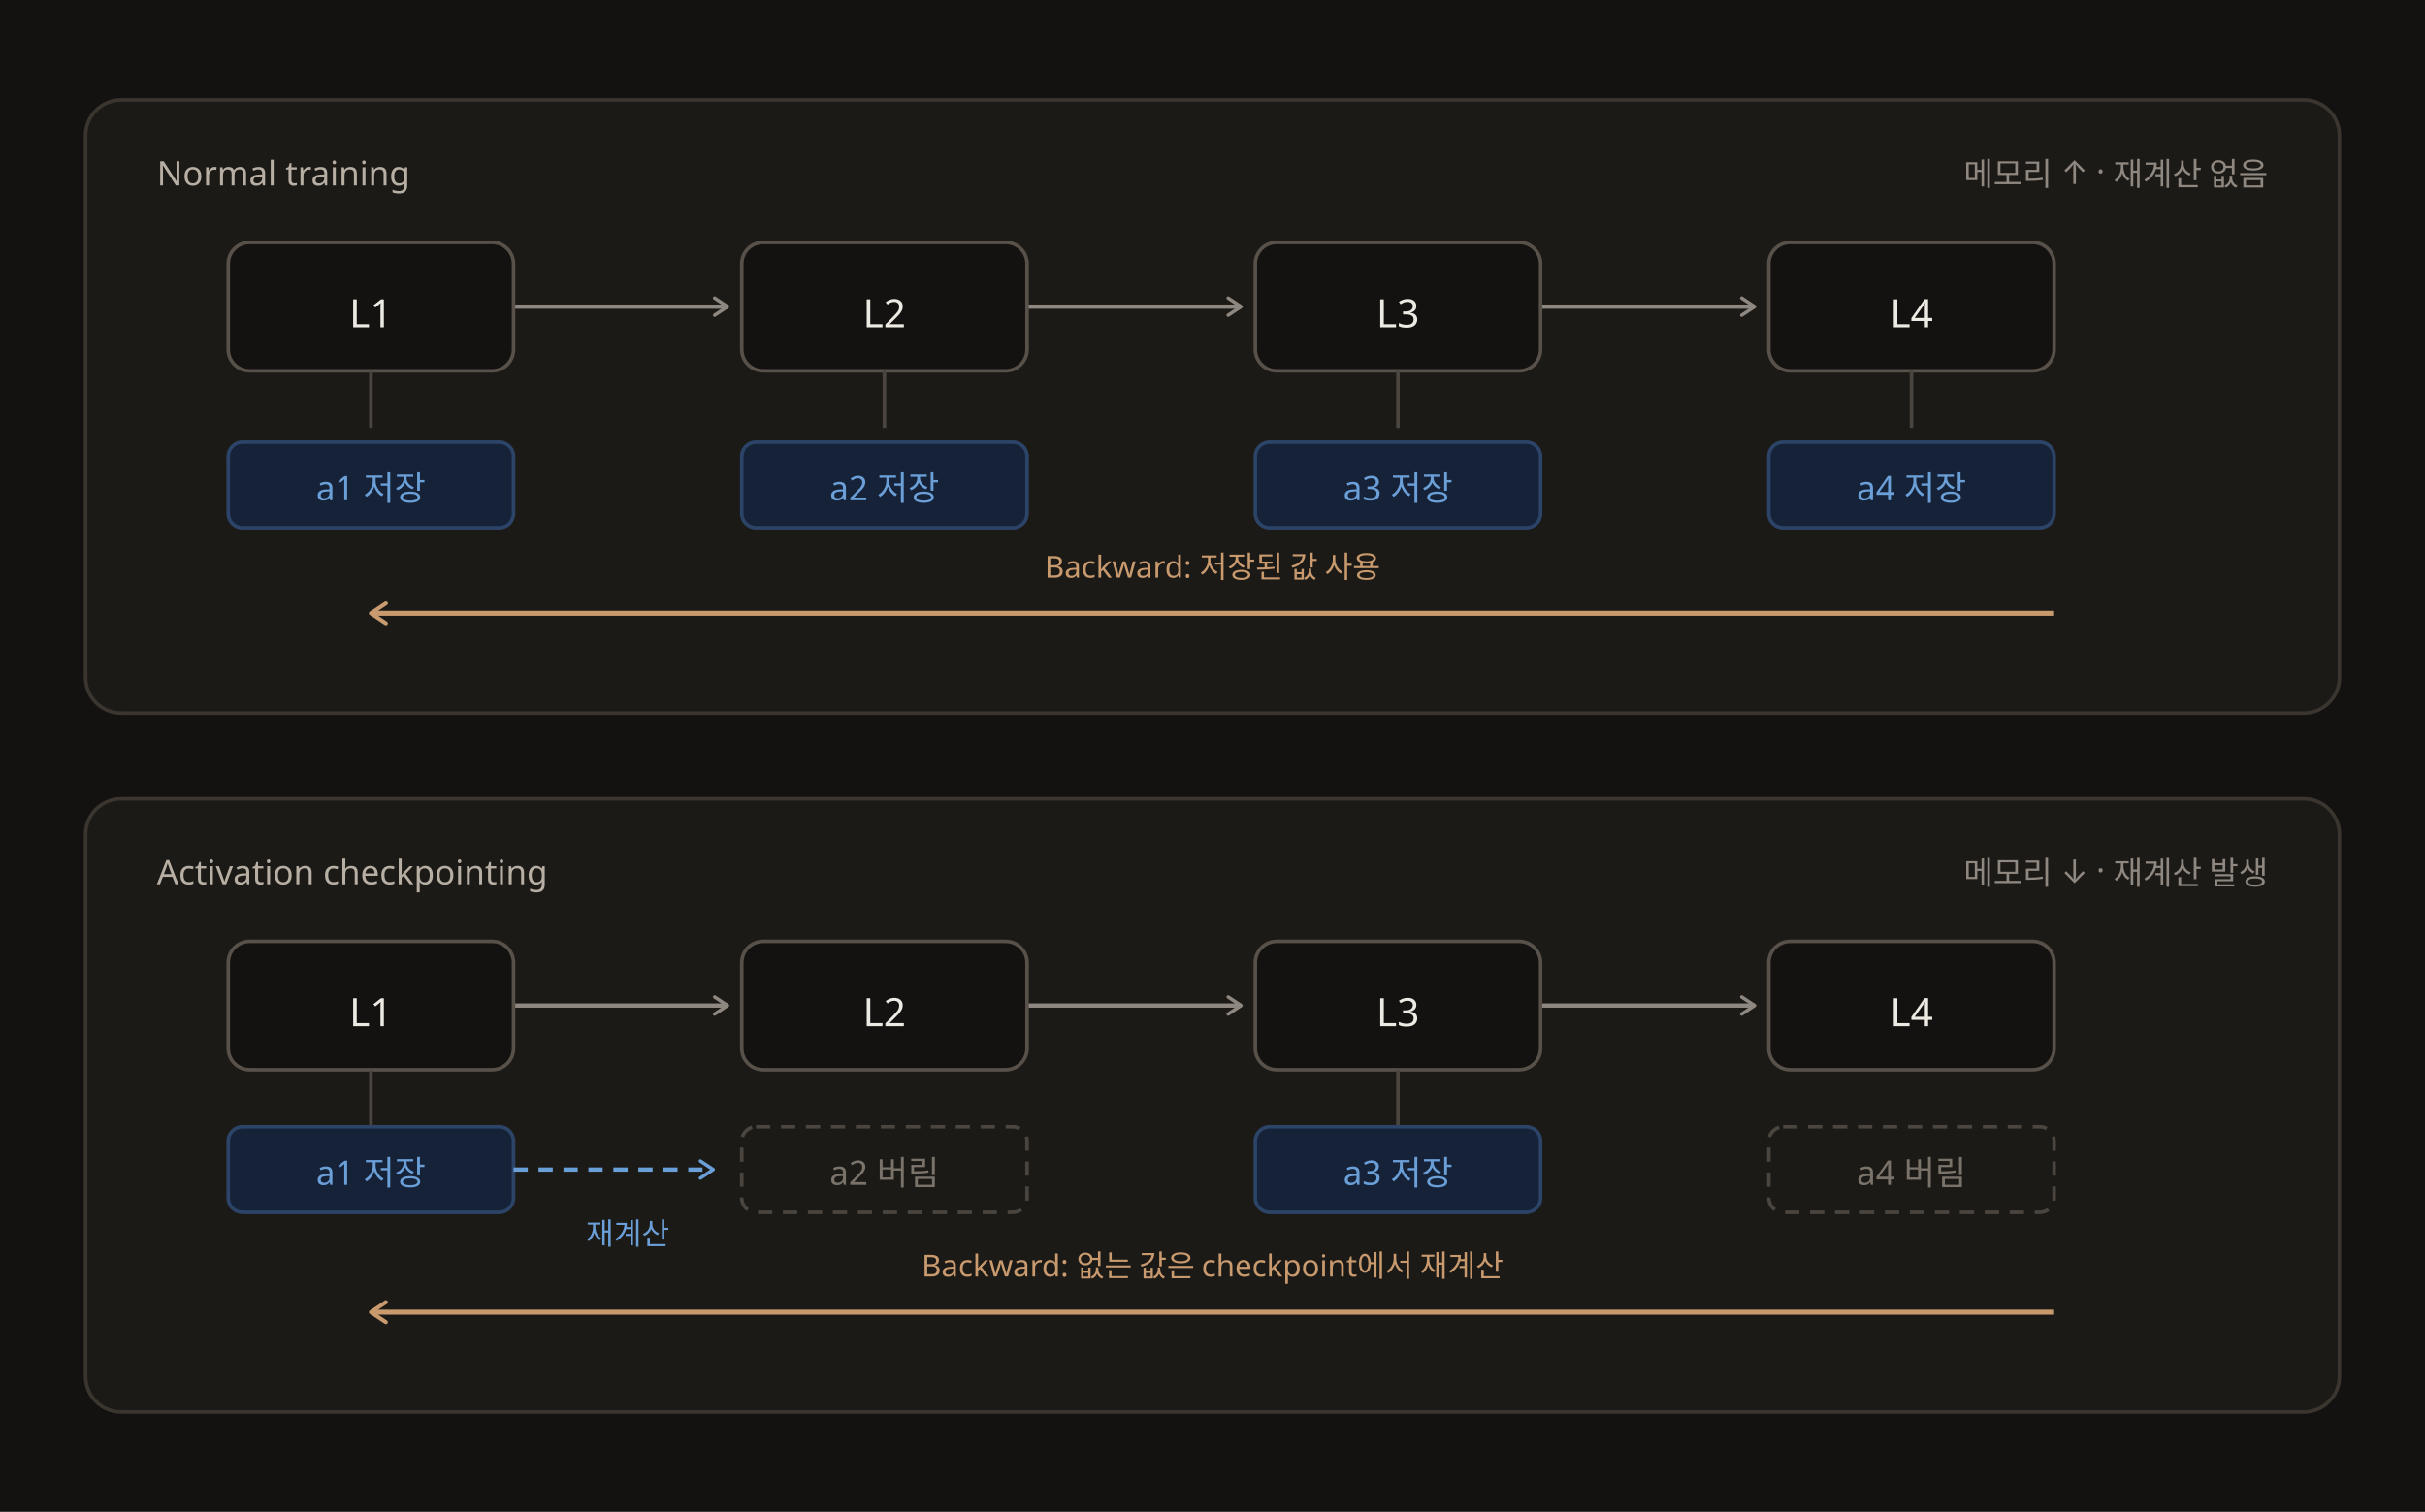
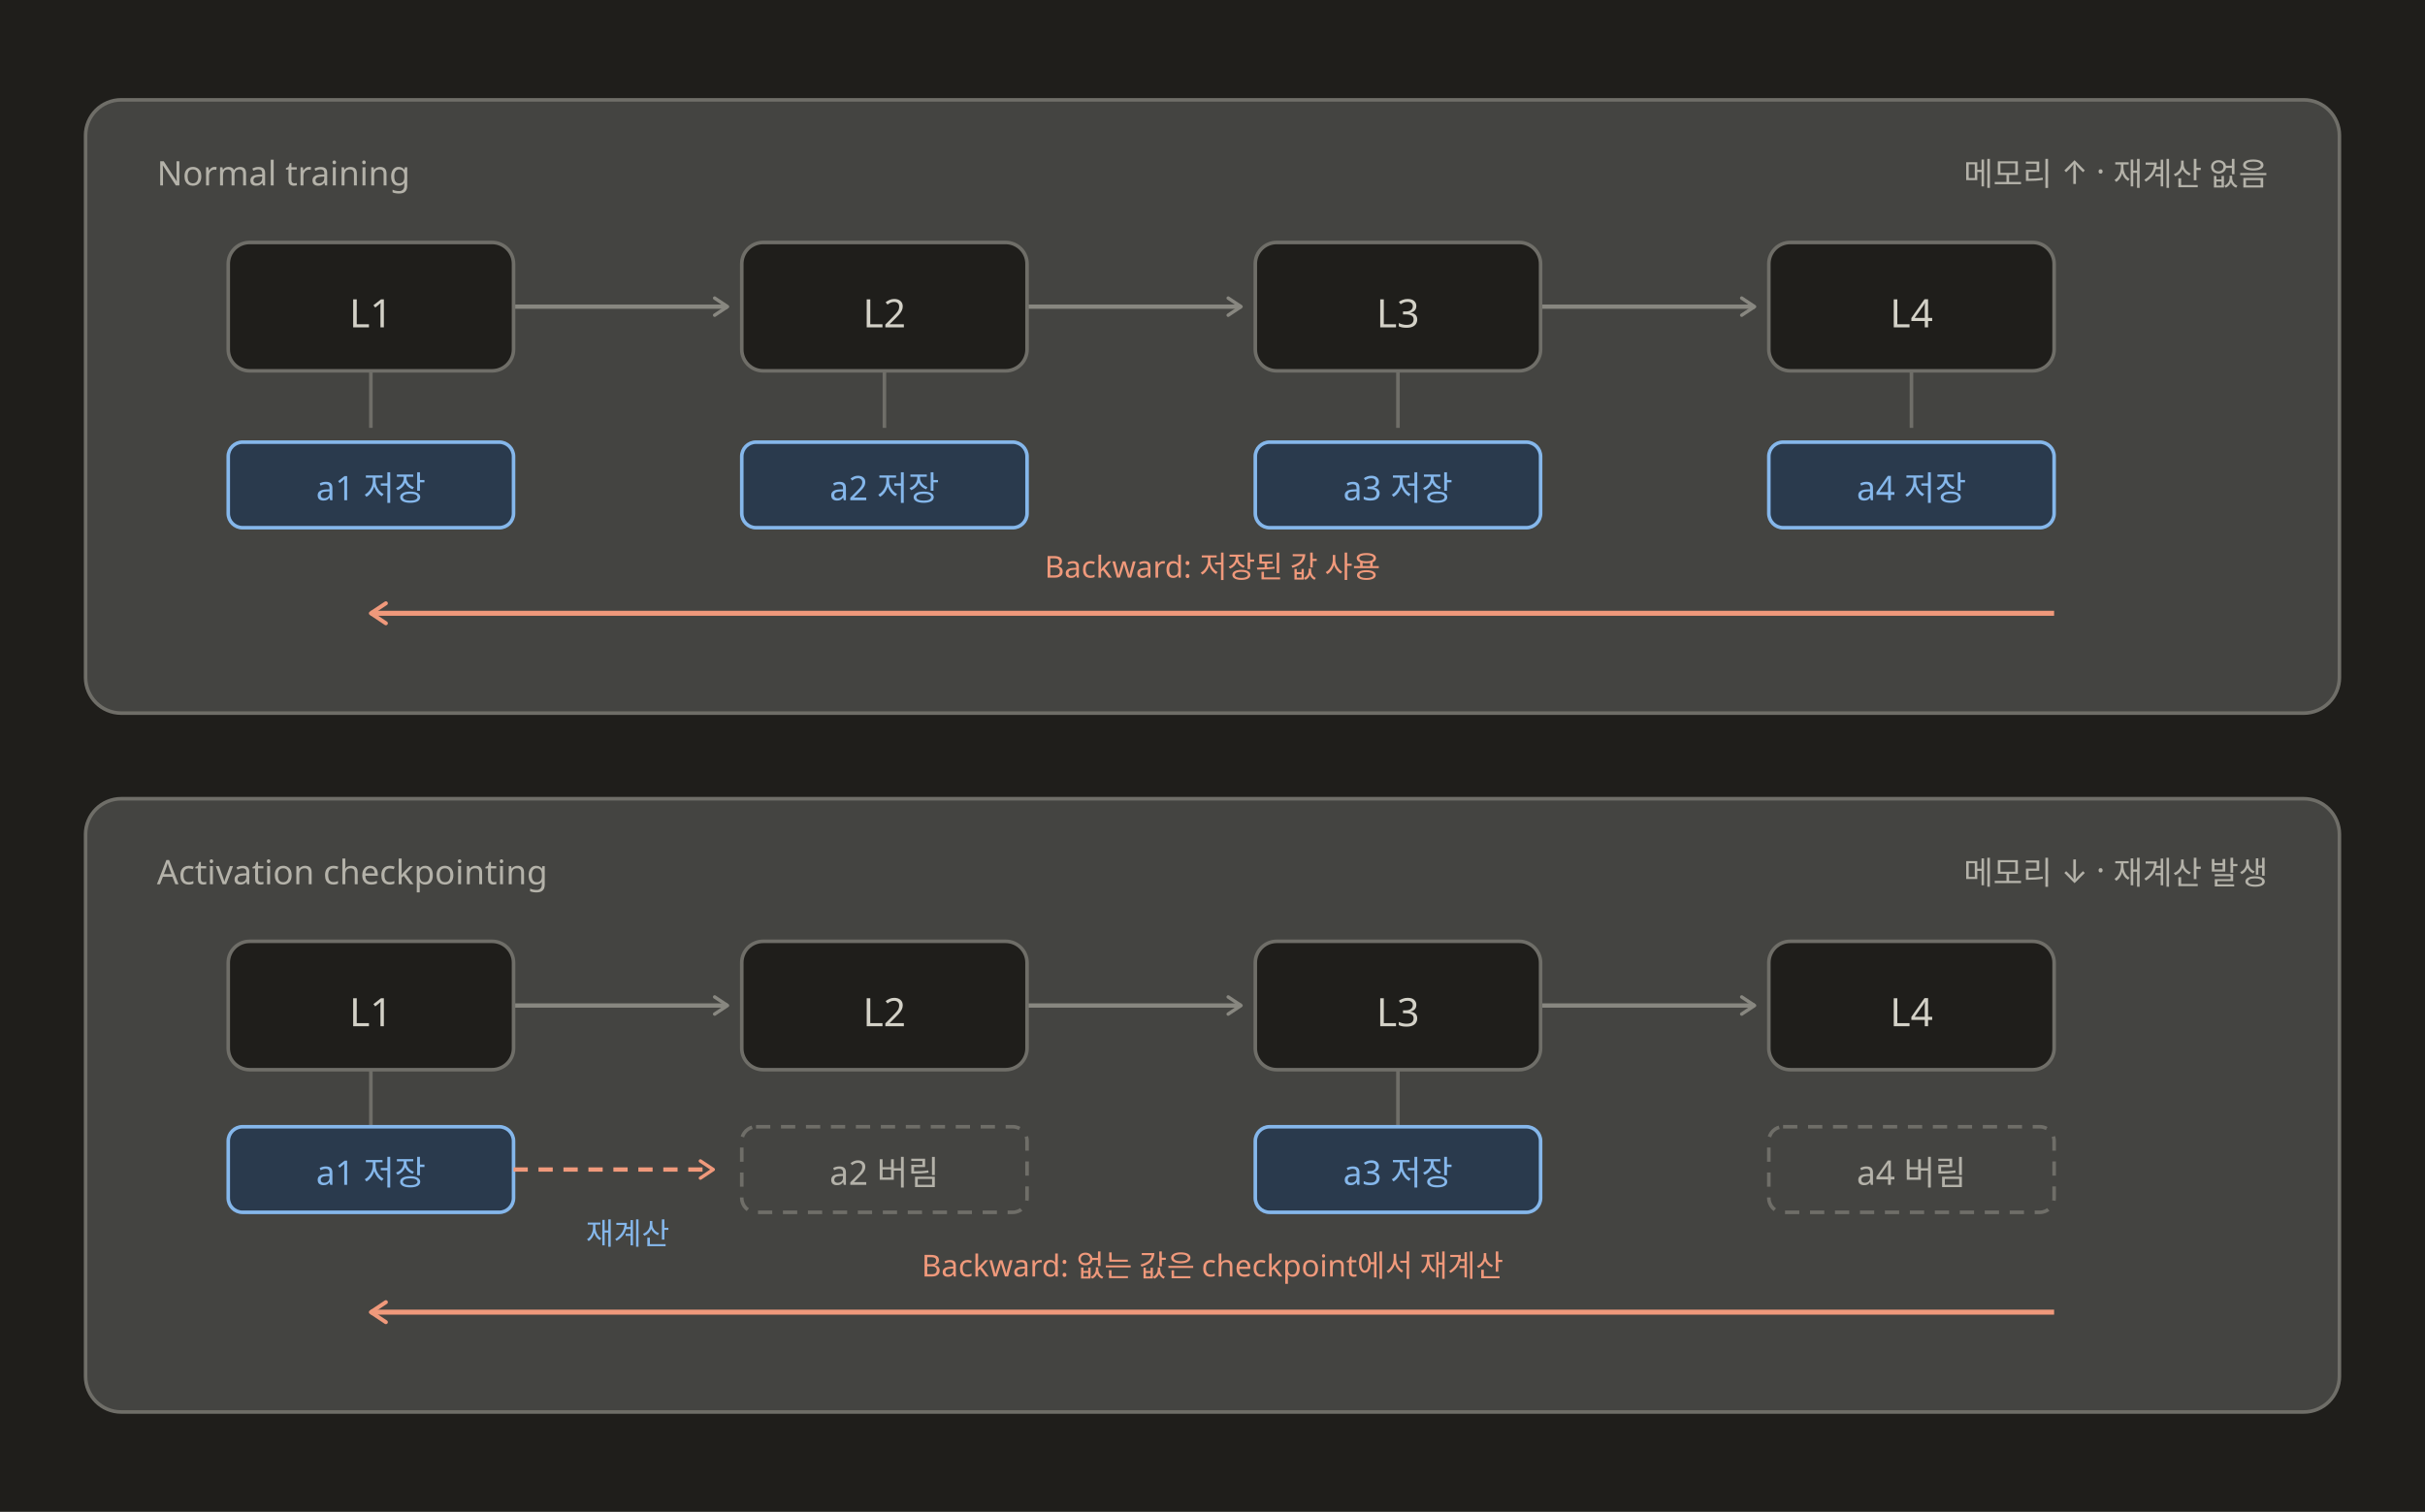
<svg xmlns="http://www.w3.org/2000/svg" viewBox="0 0 680 424" width="680" height="424" role="img" aria-labelledby="acp-dark-title acp-dark-desc">
  <defs>
    <marker id="acpd-arr" viewBox="0 0 10 10" refX="8" refY="5" markerWidth="5" markerHeight="5" orient="auto-start-reverse">
-       <path d="M2 1L8 5L2 9" fill="none" stroke="#8F8880" stroke-width="1.6" stroke-linecap="round" stroke-linejoin="round" />
+       <path d="M2 1L8 5L2 9" fill="none" stroke="#888780" stroke-width="1.6" stroke-linecap="round" stroke-linejoin="round" />
    </marker>
    <marker id="acpd-arr-warm" viewBox="0 0 10 10" refX="8" refY="5" markerWidth="5" markerHeight="5" orient="auto-start-reverse">
-       <path d="M2 1L8 5L2 9" fill="none" stroke="#C89A6E" stroke-width="1.6" stroke-linecap="round" stroke-linejoin="round" />
+       <path d="M2 1L8 5L2 9" fill="none" stroke="#F0997B" stroke-width="1.6" stroke-linecap="round" stroke-linejoin="round" />
    </marker>
    <marker id="acpd-arr-blue" viewBox="0 0 10 10" refX="8" refY="5" markerWidth="5" markerHeight="5" orient="auto-start-reverse">
-       <path d="M2 1L8 5L2 9" fill="none" stroke="#6A9FD8" stroke-width="1.6" stroke-linecap="round" stroke-linejoin="round" />
+       <path d="M2 1L8 5L2 9" fill="none" stroke="#F0997B" stroke-width="1.6" stroke-linecap="round" stroke-linejoin="round" />
    </marker>
  </defs>
-   <rect width="680" height="424" fill="#141210" />
-   <rect x="24" y="28" width="632" height="172" rx="10" fill="#1C1A17" stroke="#3A362F" stroke-width="1" />
-   <text x="44" y="52" font-family="'Pretendard', 'Apple SD Gothic Neo', 'Noto Sans KR', 'Segoe UI', system-ui, -apple-system, sans-serif" font-size="9.5" font-weight="500" fill="#B8AFA4">Normal training</text>
-   <text x="636" y="52" font-family="'Pretendard', 'Apple SD Gothic Neo', 'Noto Sans KR', 'Segoe UI', system-ui, -apple-system, sans-serif" font-size="9" fill="#8F8880" text-anchor="end">메모리 ↑ · 재계산 없음</text>
-   <path d="M144 86 H204" fill="none" stroke="#8F8880" stroke-width="1.2" marker-end="url(#acpd-arr)" />
-   <path d="M288 86 H348" fill="none" stroke="#8F8880" stroke-width="1.2" marker-end="url(#acpd-arr)" />
-   <path d="M432 86 H492" fill="none" stroke="#8F8880" stroke-width="1.2" marker-end="url(#acpd-arr)" />
-   <rect x="64" y="68" width="80" height="36" rx="6" fill="#141210" stroke="#57514A" stroke-width="1" />
-   <text x="104" y="88" font-family="'Pretendard', 'Apple SD Gothic Neo', 'Noto Sans KR', 'Segoe UI', system-ui, -apple-system, sans-serif" font-size="11" font-weight="500" fill="#EDE9E3" text-anchor="middle" dominant-baseline="middle">L1</text>
-   <rect x="208" y="68" width="80" height="36" rx="6" fill="#141210" stroke="#57514A" stroke-width="1" />
-   <text x="248" y="88" font-family="'Pretendard', 'Apple SD Gothic Neo', 'Noto Sans KR', 'Segoe UI', system-ui, -apple-system, sans-serif" font-size="11" font-weight="500" fill="#EDE9E3" text-anchor="middle" dominant-baseline="middle">L2</text>
-   <rect x="352" y="68" width="80" height="36" rx="6" fill="#141210" stroke="#57514A" stroke-width="1" />
-   <text x="392" y="88" font-family="'Pretendard', 'Apple SD Gothic Neo', 'Noto Sans KR', 'Segoe UI', system-ui, -apple-system, sans-serif" font-size="11" font-weight="500" fill="#EDE9E3" text-anchor="middle" dominant-baseline="middle">L3</text>
-   <rect x="496" y="68" width="80" height="36" rx="6" fill="#141210" stroke="#57514A" stroke-width="1" />
-   <text x="536" y="88" font-family="'Pretendard', 'Apple SD Gothic Neo', 'Noto Sans KR', 'Segoe UI', system-ui, -apple-system, sans-serif" font-size="11" font-weight="500" fill="#EDE9E3" text-anchor="middle" dominant-baseline="middle">L4</text>
-   <line x1="104" y1="104" x2="104" y2="120" stroke="#4A453E" stroke-width="1" />
-   <line x1="248" y1="104" x2="248" y2="120" stroke="#4A453E" stroke-width="1" />
-   <line x1="392" y1="104" x2="392" y2="120" stroke="#4A453E" stroke-width="1" />
-   <line x1="536" y1="104" x2="536" y2="120" stroke="#4A453E" stroke-width="1" />
-   <rect x="64" y="124" width="80" height="24" rx="4" fill="#162238" stroke="#2C4468" stroke-width="1" />
-   <text x="104" y="137" font-family="'Pretendard', 'Apple SD Gothic Neo', 'Noto Sans KR', 'Segoe UI', system-ui, -apple-system, sans-serif" font-size="9.5" font-weight="500" fill="#6A9FD8" text-anchor="middle" dominant-baseline="middle">a1 저장</text>
-   <rect x="208" y="124" width="80" height="24" rx="4" fill="#162238" stroke="#2C4468" stroke-width="1" />
-   <text x="248" y="137" font-family="'Pretendard', 'Apple SD Gothic Neo', 'Noto Sans KR', 'Segoe UI', system-ui, -apple-system, sans-serif" font-size="9.5" font-weight="500" fill="#6A9FD8" text-anchor="middle" dominant-baseline="middle">a2 저장</text>
-   <rect x="352" y="124" width="80" height="24" rx="4" fill="#162238" stroke="#2C4468" stroke-width="1" />
-   <text x="392" y="137" font-family="'Pretendard', 'Apple SD Gothic Neo', 'Noto Sans KR', 'Segoe UI', system-ui, -apple-system, sans-serif" font-size="9.5" font-weight="500" fill="#6A9FD8" text-anchor="middle" dominant-baseline="middle">a3 저장</text>
-   <rect x="496" y="124" width="80" height="24" rx="4" fill="#162238" stroke="#2C4468" stroke-width="1" />
-   <text x="536" y="137" font-family="'Pretendard', 'Apple SD Gothic Neo', 'Noto Sans KR', 'Segoe UI', system-ui, -apple-system, sans-serif" font-size="9.5" font-weight="500" fill="#6A9FD8" text-anchor="middle" dominant-baseline="middle">a4 저장</text>
-   <path d="M576 172 H104" fill="none" stroke="#C89A6E" stroke-width="1.4" marker-end="url(#acpd-arr-warm)" />
-   <rect x="264" y="152" width="152" height="14" rx="2" fill="#1C1A17" />
-   <text x="340" y="162" font-family="'Pretendard', 'Apple SD Gothic Neo', 'Noto Sans KR', 'Segoe UI', system-ui, -apple-system, sans-serif" font-size="8.5" fill="#C89A6E" text-anchor="middle">Backward: 저장된 값 사용</text>
-   <rect x="24" y="224" width="632" height="172" rx="10" fill="#1C1A17" stroke="#3A362F" stroke-width="1" />
-   <text x="44" y="248" font-family="'Pretendard', 'Apple SD Gothic Neo', 'Noto Sans KR', 'Segoe UI', system-ui, -apple-system, sans-serif" font-size="9.5" font-weight="500" fill="#B8AFA4">Activation checkpointing</text>
-   <text x="636" y="248" font-family="'Pretendard', 'Apple SD Gothic Neo', 'Noto Sans KR', 'Segoe UI', system-ui, -apple-system, sans-serif" font-size="9" fill="#8F8880" text-anchor="end">메모리 ↓ · 재계산 발생</text>
-   <path d="M144 282 H204" fill="none" stroke="#8F8880" stroke-width="1.2" marker-end="url(#acpd-arr)" />
-   <path d="M288 282 H348" fill="none" stroke="#8F8880" stroke-width="1.2" marker-end="url(#acpd-arr)" />
-   <path d="M432 282 H492" fill="none" stroke="#8F8880" stroke-width="1.2" marker-end="url(#acpd-arr)" />
-   <rect x="64" y="264" width="80" height="36" rx="6" fill="#141210" stroke="#57514A" stroke-width="1" />
-   <text x="104" y="284" font-family="'Pretendard', 'Apple SD Gothic Neo', 'Noto Sans KR', 'Segoe UI', system-ui, -apple-system, sans-serif" font-size="11" font-weight="500" fill="#EDE9E3" text-anchor="middle" dominant-baseline="middle">L1</text>
-   <rect x="208" y="264" width="80" height="36" rx="6" fill="#141210" stroke="#57514A" stroke-width="1" />
-   <text x="248" y="284" font-family="'Pretendard', 'Apple SD Gothic Neo', 'Noto Sans KR', 'Segoe UI', system-ui, -apple-system, sans-serif" font-size="11" font-weight="500" fill="#EDE9E3" text-anchor="middle" dominant-baseline="middle">L2</text>
-   <rect x="352" y="264" width="80" height="36" rx="6" fill="#141210" stroke="#57514A" stroke-width="1" />
-   <text x="392" y="284" font-family="'Pretendard', 'Apple SD Gothic Neo', 'Noto Sans KR', 'Segoe UI', system-ui, -apple-system, sans-serif" font-size="11" font-weight="500" fill="#EDE9E3" text-anchor="middle" dominant-baseline="middle">L3</text>
-   <rect x="496" y="264" width="80" height="36" rx="6" fill="#141210" stroke="#57514A" stroke-width="1" />
-   <text x="536" y="284" font-family="'Pretendard', 'Apple SD Gothic Neo', 'Noto Sans KR', 'Segoe UI', system-ui, -apple-system, sans-serif" font-size="11" font-weight="500" fill="#EDE9E3" text-anchor="middle" dominant-baseline="middle">L4</text>
-   <line x1="104" y1="300" x2="104" y2="316" stroke="#4A453E" stroke-width="1" />
-   <line x1="392" y1="300" x2="392" y2="316" stroke="#4A453E" stroke-width="1" />
-   <rect x="64" y="316" width="80" height="24" rx="4" fill="#162238" stroke="#2C4468" stroke-width="1" />
-   <text x="104" y="329" font-family="'Pretendard', 'Apple SD Gothic Neo', 'Noto Sans KR', 'Segoe UI', system-ui, -apple-system, sans-serif" font-size="9.5" font-weight="500" fill="#6A9FD8" text-anchor="middle" dominant-baseline="middle">a1 저장</text>
-   <rect x="208" y="316" width="80" height="24" rx="4" fill="none" stroke="#4A453E" stroke-width="1" stroke-dasharray="4,3" />
-   <text x="248" y="329" font-family="'Pretendard', 'Apple SD Gothic Neo', 'Noto Sans KR', 'Segoe UI', system-ui, -apple-system, sans-serif" font-size="9.5" fill="#7A736A" text-anchor="middle" dominant-baseline="middle">a2 버림</text>
-   <rect x="352" y="316" width="80" height="24" rx="4" fill="#162238" stroke="#2C4468" stroke-width="1" />
-   <text x="392" y="329" font-family="'Pretendard', 'Apple SD Gothic Neo', 'Noto Sans KR', 'Segoe UI', system-ui, -apple-system, sans-serif" font-size="9.5" font-weight="500" fill="#6A9FD8" text-anchor="middle" dominant-baseline="middle">a3 저장</text>
-   <rect x="496" y="316" width="80" height="24" rx="4" fill="none" stroke="#4A453E" stroke-width="1" stroke-dasharray="4,3" />
-   <text x="536" y="329" font-family="'Pretendard', 'Apple SD Gothic Neo', 'Noto Sans KR', 'Segoe UI', system-ui, -apple-system, sans-serif" font-size="9.5" fill="#7A736A" text-anchor="middle" dominant-baseline="middle">a4 버림</text>
-   <path d="M144 328 H200" fill="none" stroke="#6A9FD8" stroke-width="1.2" stroke-dasharray="4,3" marker-end="url(#acpd-arr-blue)" />
-   <rect x="152" y="340" width="48" height="12" rx="2" fill="#1C1A17" />
-   <text x="176" y="349" font-family="'Pretendard', 'Apple SD Gothic Neo', 'Noto Sans KR', 'Segoe UI', system-ui, -apple-system, sans-serif" font-size="8.5" fill="#6A9FD8" text-anchor="middle">재계산</text>
-   <path d="M576 368 H104" fill="none" stroke="#C89A6E" stroke-width="1.4" marker-end="url(#acpd-arr-warm)" />
-   <rect x="228" y="348" width="224" height="14" rx="2" fill="#1C1A17" />
-   <text x="340" y="358" font-family="'Pretendard', 'Apple SD Gothic Neo', 'Noto Sans KR', 'Segoe UI', system-ui, -apple-system, sans-serif" font-size="8.5" fill="#C89A6E" text-anchor="middle">Backward: 없는 값은 checkpoint에서 재계산</text>
+   <rect width="680" height="424" fill="#1F1E1B" />
+   <rect x="24" y="28" width="632" height="172" rx="10" fill="#444441" stroke="#6F6E68" stroke-width="1" />
+   <text x="44" y="52" font-family="'Pretendard', 'Apple SD Gothic Neo', 'Noto Sans KR', 'Segoe UI', system-ui, -apple-system, sans-serif" font-size="9.5" font-weight="500" fill="#B4B2A9">Normal training</text>
+   <text x="636" y="52" font-family="'Pretendard', 'Apple SD Gothic Neo', 'Noto Sans KR', 'Segoe UI', system-ui, -apple-system, sans-serif" font-size="9" fill="#B4B2A9" text-anchor="end">메모리 ↑ · 재계산 없음</text>
+   <path d="M144 86 H204" fill="none" stroke="#888780" stroke-width="1.2" marker-end="url(#acpd-arr)" />
+   <path d="M288 86 H348" fill="none" stroke="#888780" stroke-width="1.2" marker-end="url(#acpd-arr)" />
+   <path d="M432 86 H492" fill="none" stroke="#888780" stroke-width="1.2" marker-end="url(#acpd-arr)" />
+   <rect x="64" y="68" width="80" height="36" rx="6" fill="#1F1E1B" stroke="#6F6E68" stroke-width="1" />
+   <text x="104" y="88" font-family="'Pretendard', 'Apple SD Gothic Neo', 'Noto Sans KR', 'Segoe UI', system-ui, -apple-system, sans-serif" font-size="11" font-weight="500" fill="#D3D1C7" text-anchor="middle" dominant-baseline="middle">L1</text>
+   <rect x="208" y="68" width="80" height="36" rx="6" fill="#1F1E1B" stroke="#6F6E68" stroke-width="1" />
+   <text x="248" y="88" font-family="'Pretendard', 'Apple SD Gothic Neo', 'Noto Sans KR', 'Segoe UI', system-ui, -apple-system, sans-serif" font-size="11" font-weight="500" fill="#D3D1C7" text-anchor="middle" dominant-baseline="middle">L2</text>
+   <rect x="352" y="68" width="80" height="36" rx="6" fill="#1F1E1B" stroke="#6F6E68" stroke-width="1" />
+   <text x="392" y="88" font-family="'Pretendard', 'Apple SD Gothic Neo', 'Noto Sans KR', 'Segoe UI', system-ui, -apple-system, sans-serif" font-size="11" font-weight="500" fill="#D3D1C7" text-anchor="middle" dominant-baseline="middle">L3</text>
+   <rect x="496" y="68" width="80" height="36" rx="6" fill="#1F1E1B" stroke="#6F6E68" stroke-width="1" />
+   <text x="536" y="88" font-family="'Pretendard', 'Apple SD Gothic Neo', 'Noto Sans KR', 'Segoe UI', system-ui, -apple-system, sans-serif" font-size="11" font-weight="500" fill="#D3D1C7" text-anchor="middle" dominant-baseline="middle">L4</text>
+   <line x1="104" y1="104" x2="104" y2="120" stroke="#6F6E68" stroke-width="1" />
+   <line x1="248" y1="104" x2="248" y2="120" stroke="#6F6E68" stroke-width="1" />
+   <line x1="392" y1="104" x2="392" y2="120" stroke="#6F6E68" stroke-width="1" />
+   <line x1="536" y1="104" x2="536" y2="120" stroke="#6F6E68" stroke-width="1" />
+   <rect x="64" y="124" width="80" height="24" rx="4" fill="#2A3A4D" stroke="#85B7EB" stroke-width="1" />
+   <text x="104" y="137" font-family="'Pretendard', 'Apple SD Gothic Neo', 'Noto Sans KR', 'Segoe UI', system-ui, -apple-system, sans-serif" font-size="9.5" font-weight="500" fill="#85B7EB" text-anchor="middle" dominant-baseline="middle">a1 저장</text>
+   <rect x="208" y="124" width="80" height="24" rx="4" fill="#2A3A4D" stroke="#85B7EB" stroke-width="1" />
+   <text x="248" y="137" font-family="'Pretendard', 'Apple SD Gothic Neo', 'Noto Sans KR', 'Segoe UI', system-ui, -apple-system, sans-serif" font-size="9.5" font-weight="500" fill="#85B7EB" text-anchor="middle" dominant-baseline="middle">a2 저장</text>
+   <rect x="352" y="124" width="80" height="24" rx="4" fill="#2A3A4D" stroke="#85B7EB" stroke-width="1" />
+   <text x="392" y="137" font-family="'Pretendard', 'Apple SD Gothic Neo', 'Noto Sans KR', 'Segoe UI', system-ui, -apple-system, sans-serif" font-size="9.5" font-weight="500" fill="#85B7EB" text-anchor="middle" dominant-baseline="middle">a3 저장</text>
+   <rect x="496" y="124" width="80" height="24" rx="4" fill="#2A3A4D" stroke="#85B7EB" stroke-width="1" />
+   <text x="536" y="137" font-family="'Pretendard', 'Apple SD Gothic Neo', 'Noto Sans KR', 'Segoe UI', system-ui, -apple-system, sans-serif" font-size="9.5" font-weight="500" fill="#85B7EB" text-anchor="middle" dominant-baseline="middle">a4 저장</text>
+   <path d="M576 172 H104" fill="none" stroke="#F0997B" stroke-width="1.4" marker-end="url(#acpd-arr-warm)" />
+   <rect x="264" y="152" width="152" height="14" rx="2" fill="#444441" />
+   <text x="340" y="162" font-family="'Pretendard', 'Apple SD Gothic Neo', 'Noto Sans KR', 'Segoe UI', system-ui, -apple-system, sans-serif" font-size="8.5" fill="#F0997B" text-anchor="middle">Backward: 저장된 값 사용</text>
+   <rect x="24" y="224" width="632" height="172" rx="10" fill="#444441" stroke="#6F6E68" stroke-width="1" />
+   <text x="44" y="248" font-family="'Pretendard', 'Apple SD Gothic Neo', 'Noto Sans KR', 'Segoe UI', system-ui, -apple-system, sans-serif" font-size="9.5" font-weight="500" fill="#B4B2A9">Activation checkpointing</text>
+   <text x="636" y="248" font-family="'Pretendard', 'Apple SD Gothic Neo', 'Noto Sans KR', 'Segoe UI', system-ui, -apple-system, sans-serif" font-size="9" fill="#B4B2A9" text-anchor="end">메모리 ↓ · 재계산 발생</text>
+   <path d="M144 282 H204" fill="none" stroke="#888780" stroke-width="1.2" marker-end="url(#acpd-arr)" />
+   <path d="M288 282 H348" fill="none" stroke="#888780" stroke-width="1.2" marker-end="url(#acpd-arr)" />
+   <path d="M432 282 H492" fill="none" stroke="#888780" stroke-width="1.2" marker-end="url(#acpd-arr)" />
+   <rect x="64" y="264" width="80" height="36" rx="6" fill="#1F1E1B" stroke="#6F6E68" stroke-width="1" />
+   <text x="104" y="284" font-family="'Pretendard', 'Apple SD Gothic Neo', 'Noto Sans KR', 'Segoe UI', system-ui, -apple-system, sans-serif" font-size="11" font-weight="500" fill="#D3D1C7" text-anchor="middle" dominant-baseline="middle">L1</text>
+   <rect x="208" y="264" width="80" height="36" rx="6" fill="#1F1E1B" stroke="#6F6E68" stroke-width="1" />
+   <text x="248" y="284" font-family="'Pretendard', 'Apple SD Gothic Neo', 'Noto Sans KR', 'Segoe UI', system-ui, -apple-system, sans-serif" font-size="11" font-weight="500" fill="#D3D1C7" text-anchor="middle" dominant-baseline="middle">L2</text>
+   <rect x="352" y="264" width="80" height="36" rx="6" fill="#1F1E1B" stroke="#6F6E68" stroke-width="1" />
+   <text x="392" y="284" font-family="'Pretendard', 'Apple SD Gothic Neo', 'Noto Sans KR', 'Segoe UI', system-ui, -apple-system, sans-serif" font-size="11" font-weight="500" fill="#D3D1C7" text-anchor="middle" dominant-baseline="middle">L3</text>
+   <rect x="496" y="264" width="80" height="36" rx="6" fill="#1F1E1B" stroke="#6F6E68" stroke-width="1" />
+   <text x="536" y="284" font-family="'Pretendard', 'Apple SD Gothic Neo', 'Noto Sans KR', 'Segoe UI', system-ui, -apple-system, sans-serif" font-size="11" font-weight="500" fill="#D3D1C7" text-anchor="middle" dominant-baseline="middle">L4</text>
+   <line x1="104" y1="300" x2="104" y2="316" stroke="#6F6E68" stroke-width="1" />
+   <line x1="392" y1="300" x2="392" y2="316" stroke="#6F6E68" stroke-width="1" />
+   <rect x="64" y="316" width="80" height="24" rx="4" fill="#2A3A4D" stroke="#85B7EB" stroke-width="1" />
+   <text x="104" y="329" font-family="'Pretendard', 'Apple SD Gothic Neo', 'Noto Sans KR', 'Segoe UI', system-ui, -apple-system, sans-serif" font-size="9.5" font-weight="500" fill="#85B7EB" text-anchor="middle" dominant-baseline="middle">a1 저장</text>
+   <rect x="208" y="316" width="80" height="24" rx="4" fill="none" stroke="#6F6E68" stroke-width="1" stroke-dasharray="4,3" />
+   <text x="248" y="329" font-family="'Pretendard', 'Apple SD Gothic Neo', 'Noto Sans KR', 'Segoe UI', system-ui, -apple-system, sans-serif" font-size="9.5" fill="#B4B2A9" text-anchor="middle" dominant-baseline="middle">a2 버림</text>
+   <rect x="352" y="316" width="80" height="24" rx="4" fill="#2A3A4D" stroke="#85B7EB" stroke-width="1" />
+   <text x="392" y="329" font-family="'Pretendard', 'Apple SD Gothic Neo', 'Noto Sans KR', 'Segoe UI', system-ui, -apple-system, sans-serif" font-size="9.5" font-weight="500" fill="#85B7EB" text-anchor="middle" dominant-baseline="middle">a3 저장</text>
+   <rect x="496" y="316" width="80" height="24" rx="4" fill="none" stroke="#6F6E68" stroke-width="1" stroke-dasharray="4,3" />
+   <text x="536" y="329" font-family="'Pretendard', 'Apple SD Gothic Neo', 'Noto Sans KR', 'Segoe UI', system-ui, -apple-system, sans-serif" font-size="9.5" fill="#B4B2A9" text-anchor="middle" dominant-baseline="middle">a4 버림</text>
+   <path d="M144 328 H200" fill="none" stroke="#F0997B" stroke-width="1.2" stroke-dasharray="4,3" marker-end="url(#acpd-arr-blue)" />
+   <rect x="152" y="340" width="48" height="12" rx="2" fill="#444441" />
+   <text x="176" y="349" font-family="'Pretendard', 'Apple SD Gothic Neo', 'Noto Sans KR', 'Segoe UI', system-ui, -apple-system, sans-serif" font-size="8.5" fill="#85B7EB" text-anchor="middle">재계산</text>
+   <path d="M576 368 H104" fill="none" stroke="#F0997B" stroke-width="1.4" marker-end="url(#acpd-arr-warm)" />
+   <rect x="228" y="348" width="224" height="14" rx="2" fill="#444441" />
+   <text x="340" y="358" font-family="'Pretendard', 'Apple SD Gothic Neo', 'Noto Sans KR', 'Segoe UI', system-ui, -apple-system, sans-serif" font-size="8.5" fill="#F0997B" text-anchor="middle">Backward: 없는 값은 checkpoint에서 재계산</text>
</svg>
